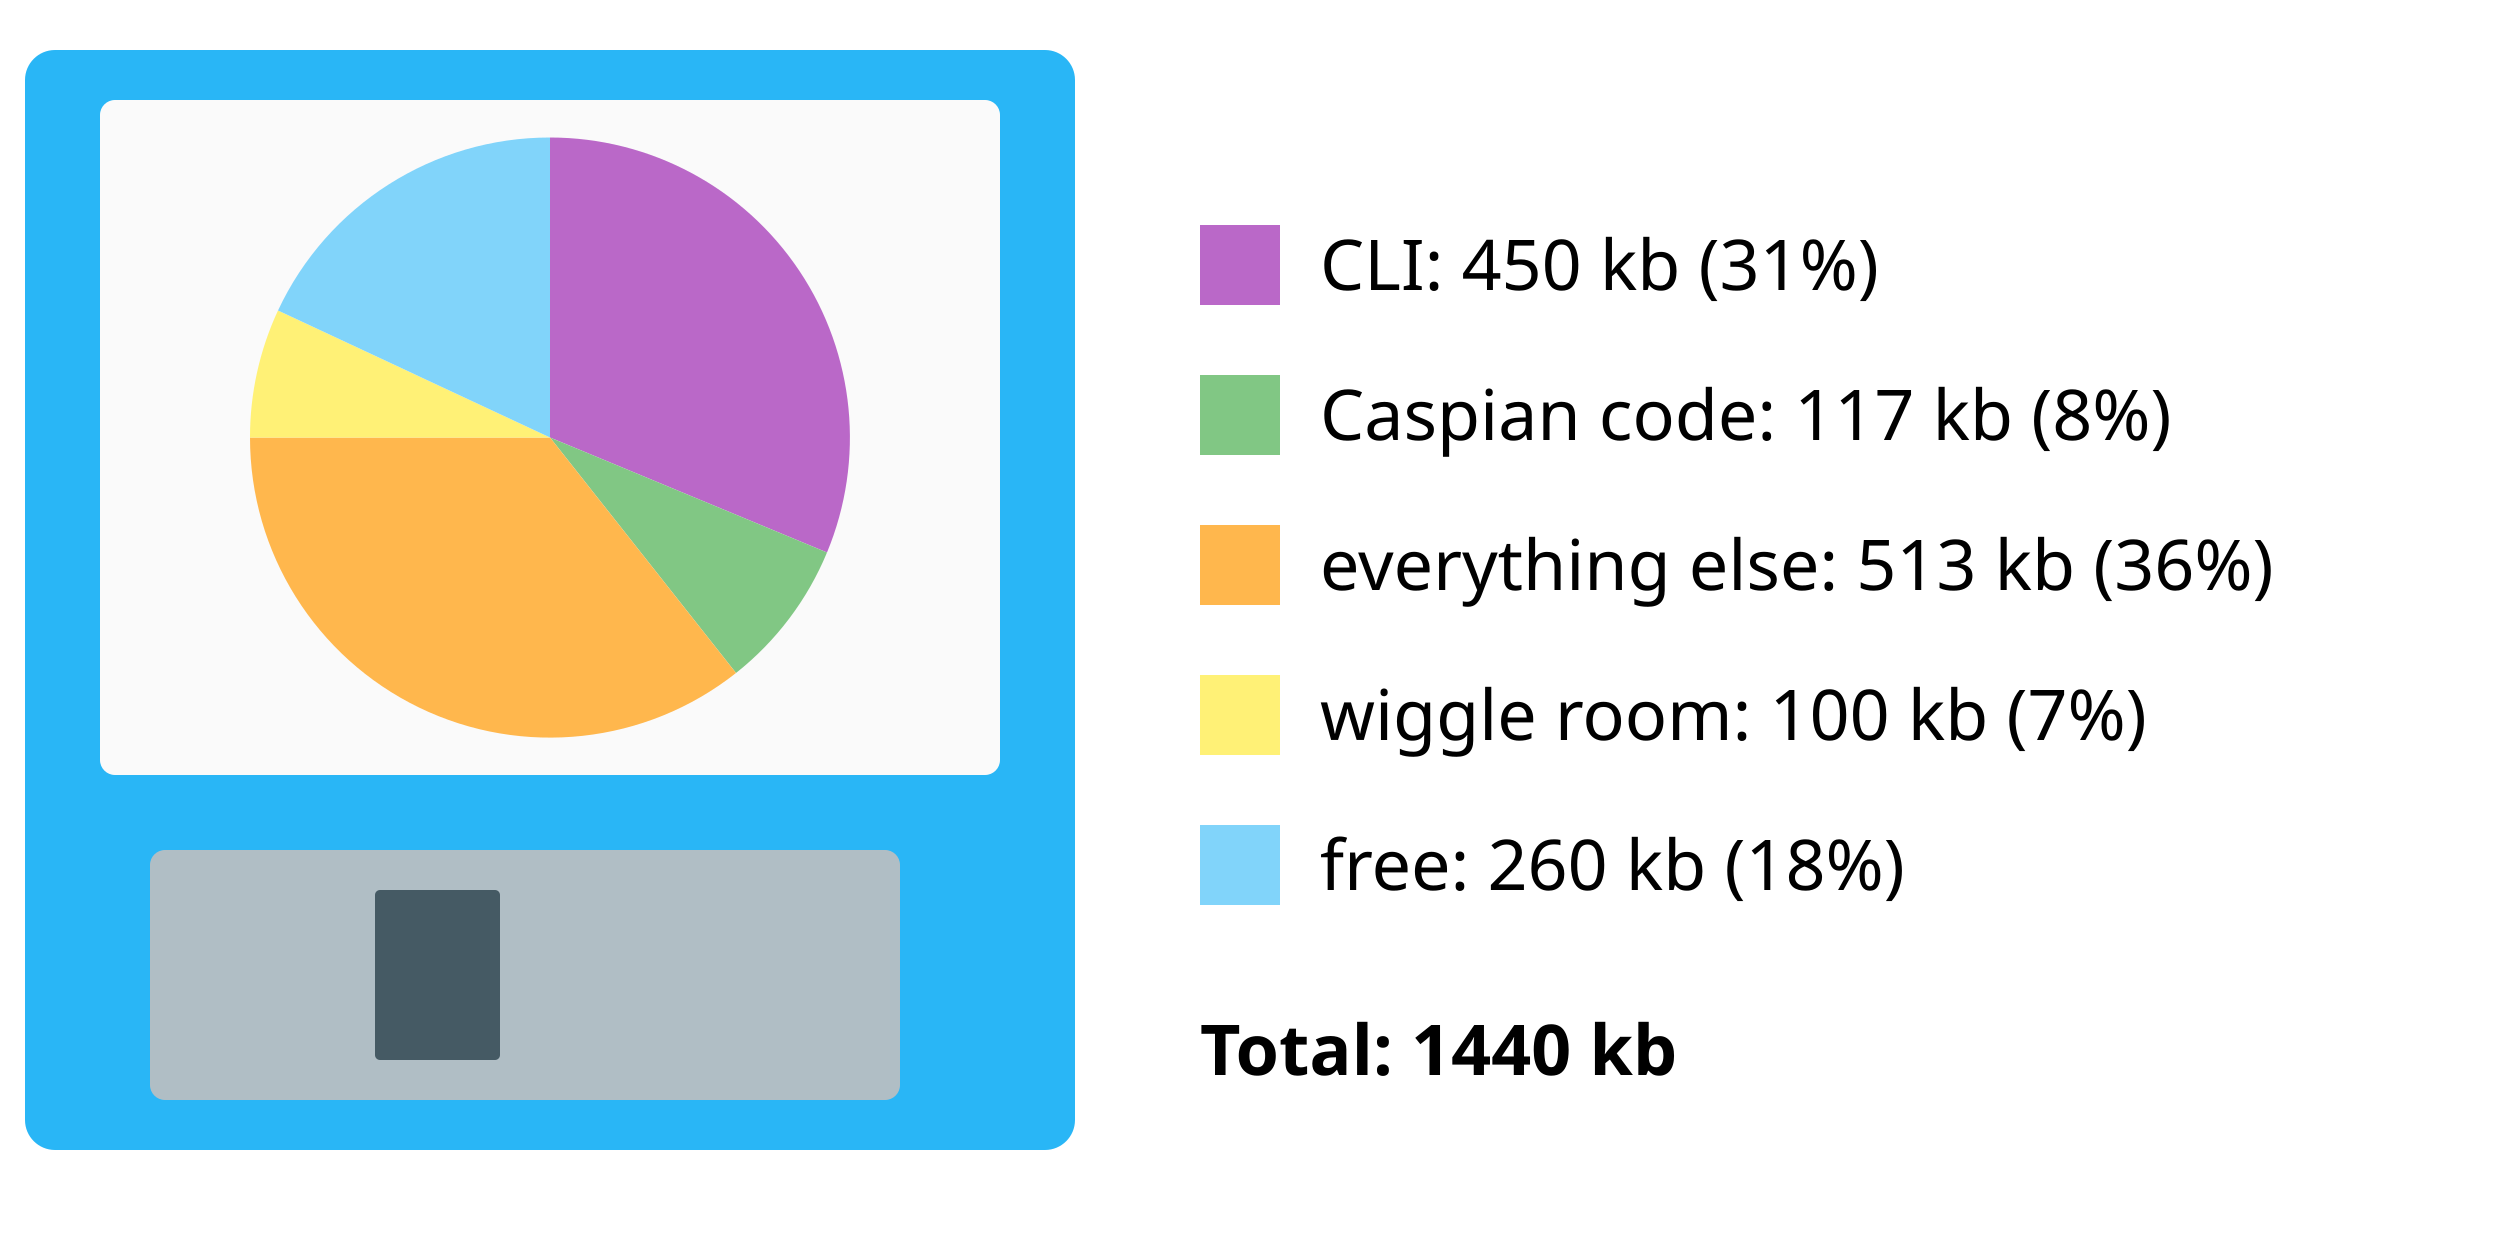
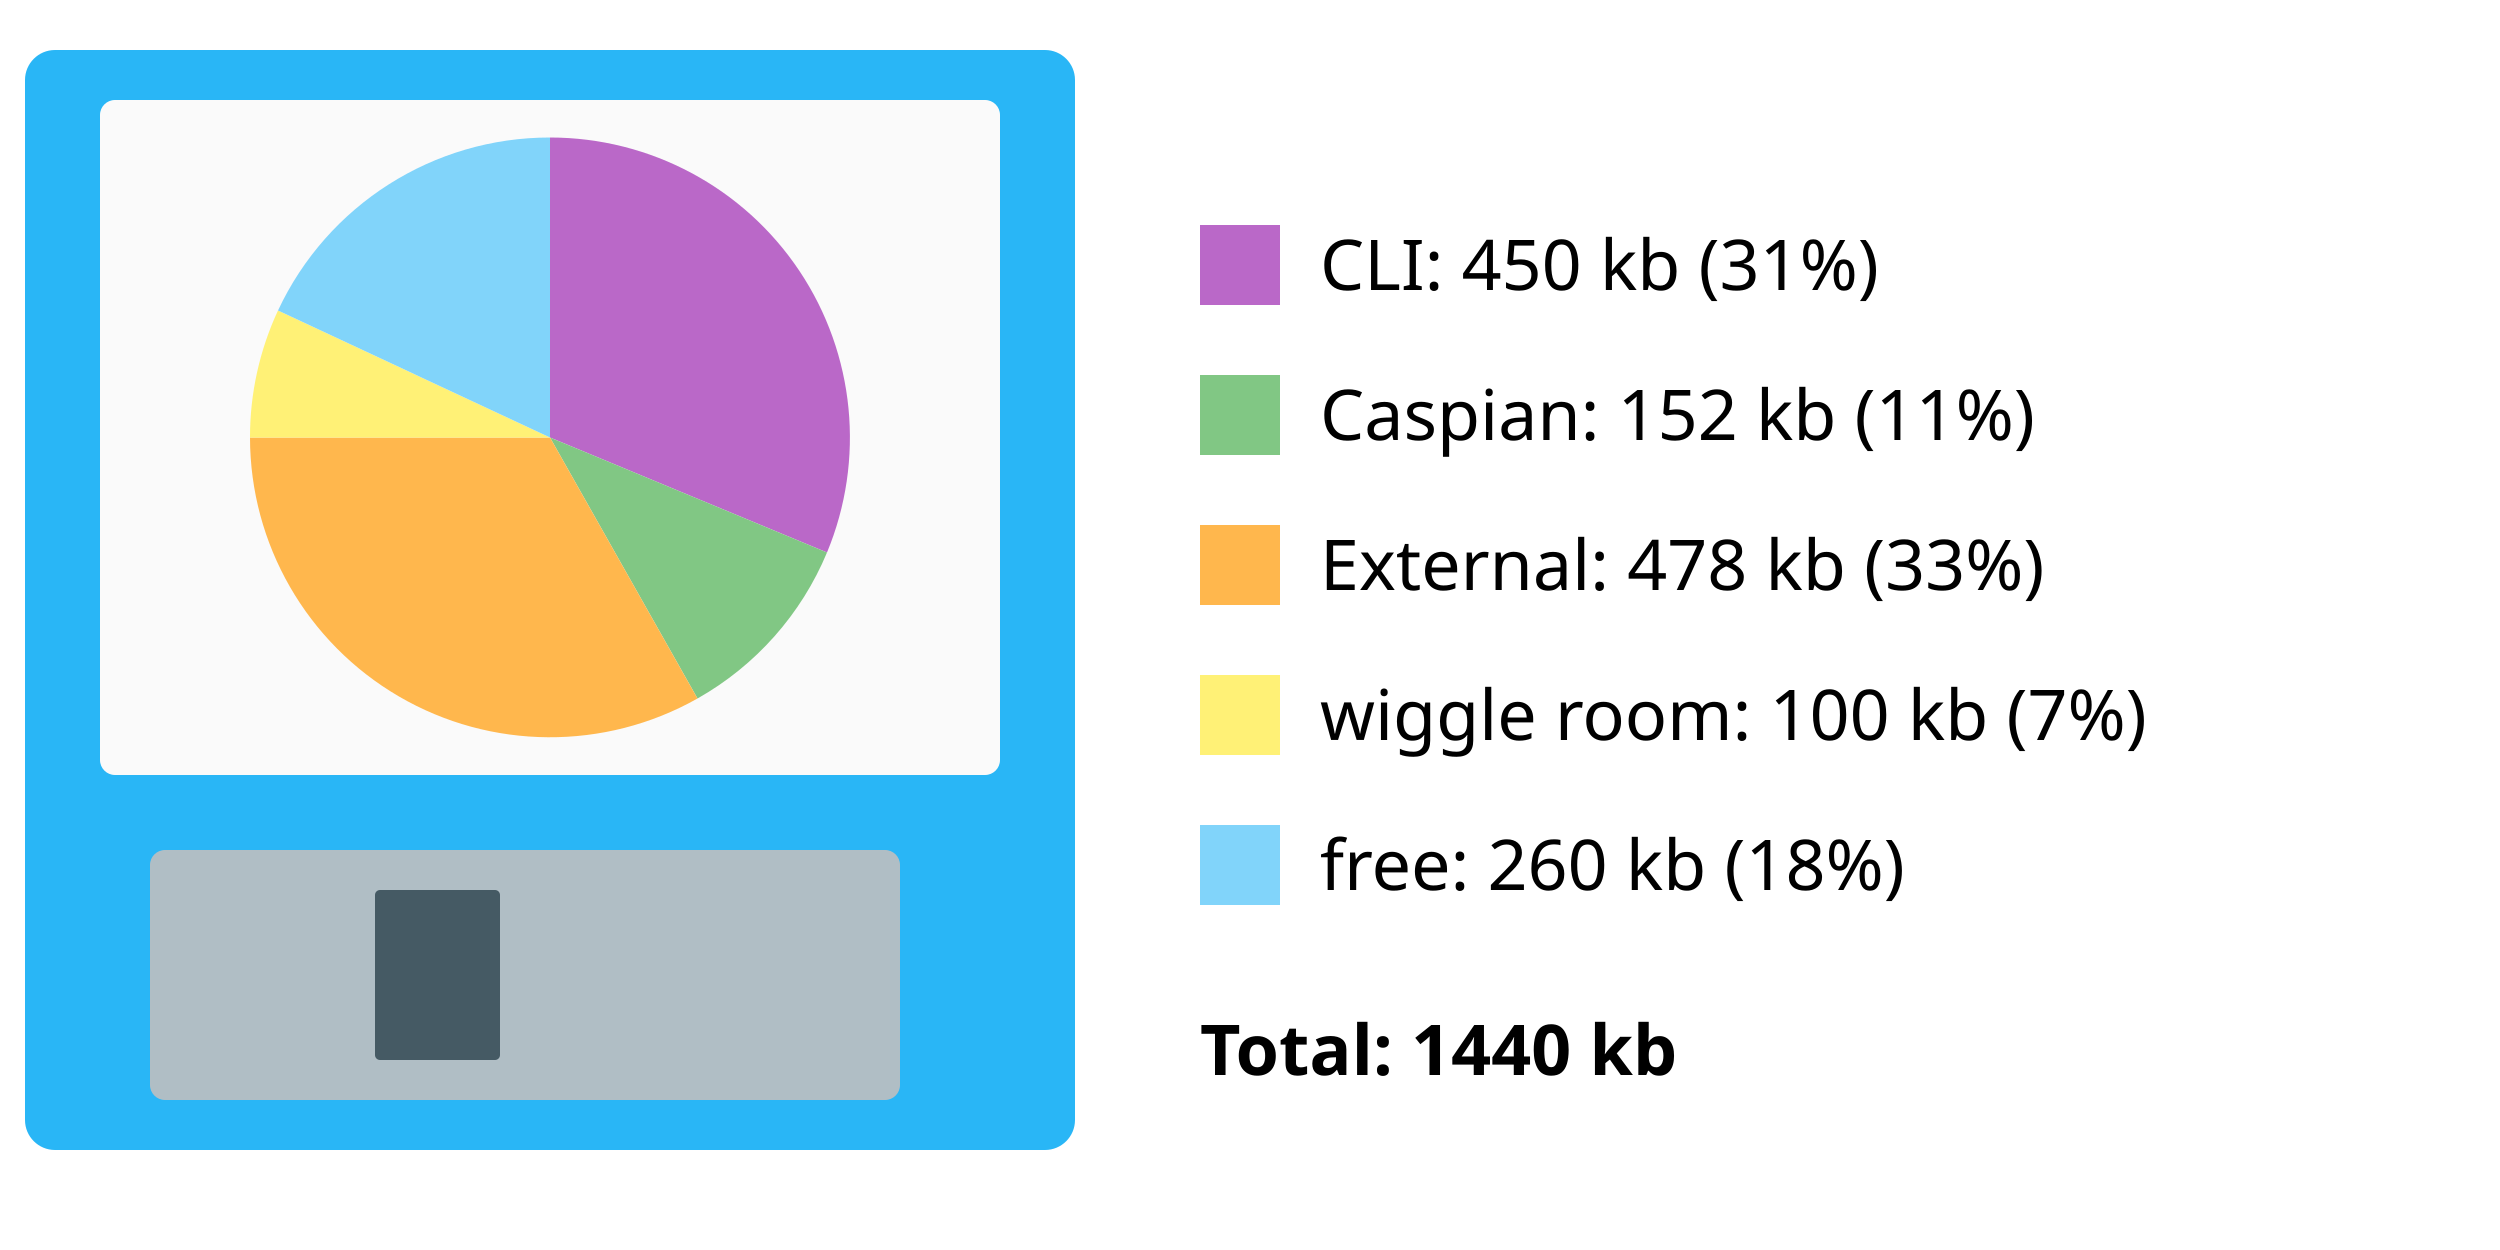
- <svg xmlns="http://www.w3.org/2000/svg" viewBox="0 0 500 250" width="468" role="img" aria-label="Caspian floppy budget: CLI 450 kb, Caspian code 117 kb, everything else 513 kb, wiggle room 100 kb, free 260 kb, of 1440 kb total">
+ <svg xmlns="http://www.w3.org/2000/svg" viewBox="0 0 500 250" width="468" role="img" aria-label="Caspian floppy budget: CLI 450 kb, Caspian 152 kb, External 478 kb, wiggle room 100 kb, free 260 kb, of 1440 kb total">
  <g transform="rotate(180 110 120)">
    <rect x="5" y="10" width="210" height="220" rx="6" fill="#29b6f6" />
    <rect x="40" y="20" width="150" height="50" rx="3" fill="#b0bec5" />
    <rect x="120" y="28" width="25" height="34" rx="1" fill="#455a64" />
    <rect x="20" y="85" width="180" height="135" rx="3" fill="#fafafa" />
  </g>
  <g transform="translate(110 87.5)">
    <path d="M 0,-60 A 60,60 0 0,1 55.4,23.0 L 0,0 Z" fill="#ba68c8" />
-     <path d="M 55.4,23.0 A 60,60 0 0,1 37.2,47.1 L 0,0 Z" fill="#81c784" />
-     <path d="M 37.2,47.1 A 60,60 0 0,1 -60,0 L 0,0 Z" fill="#ffb74d" />
+     <path d="M 55.4,23.0 A 60,60 0 0,1 29.5,52.2 L 0,0 Z" fill="#81c784" />
+     <path d="M 29.5,52.2 A 60,60 0 0,1 -60,0 L 0,0 Z" fill="#ffb74d" />
    <path d="M -60,0 A 60,60 0 0,1 -54.4,-25.4 L 0,0 Z" fill="#fff176" />
    <path d="M -54.4,-25.4 A 60,60 0 0,1 0,-60 L 0,0 Z" fill="#81d4fa" />
  </g>
  <g font-family="sans-serif" font-size="14" fill="currentColor">
    <rect x="240" y="45" width="16" height="16" fill="#ba68c8" />
    <text x="264" y="58">CLI: 450 kb (31%)</text>
    <rect x="240" y="75" width="16" height="16" fill="#81c784" />
-     <text x="264" y="88">Caspian code: 117 kb (8%)</text>
+     <text x="264" y="88">Caspian: 152 kb (11%)</text>
    <rect x="240" y="105" width="16" height="16" fill="#ffb74d" />
-     <text x="264" y="118">everything else: 513 kb (36%)</text>
+     <text x="264" y="118">External: 478 kb (33%)</text>
    <rect x="240" y="135" width="16" height="16" fill="#fff176" />
    <text x="264" y="148">wiggle room: 100 kb (7%)</text>
    <rect x="240" y="165" width="16" height="16" fill="#81d4fa" />
    <text x="264" y="178">free: 260 kb (18%)</text>
    <text x="240" y="215" font-weight="bold">Total: 1440 kb</text>
  </g>
</svg>
